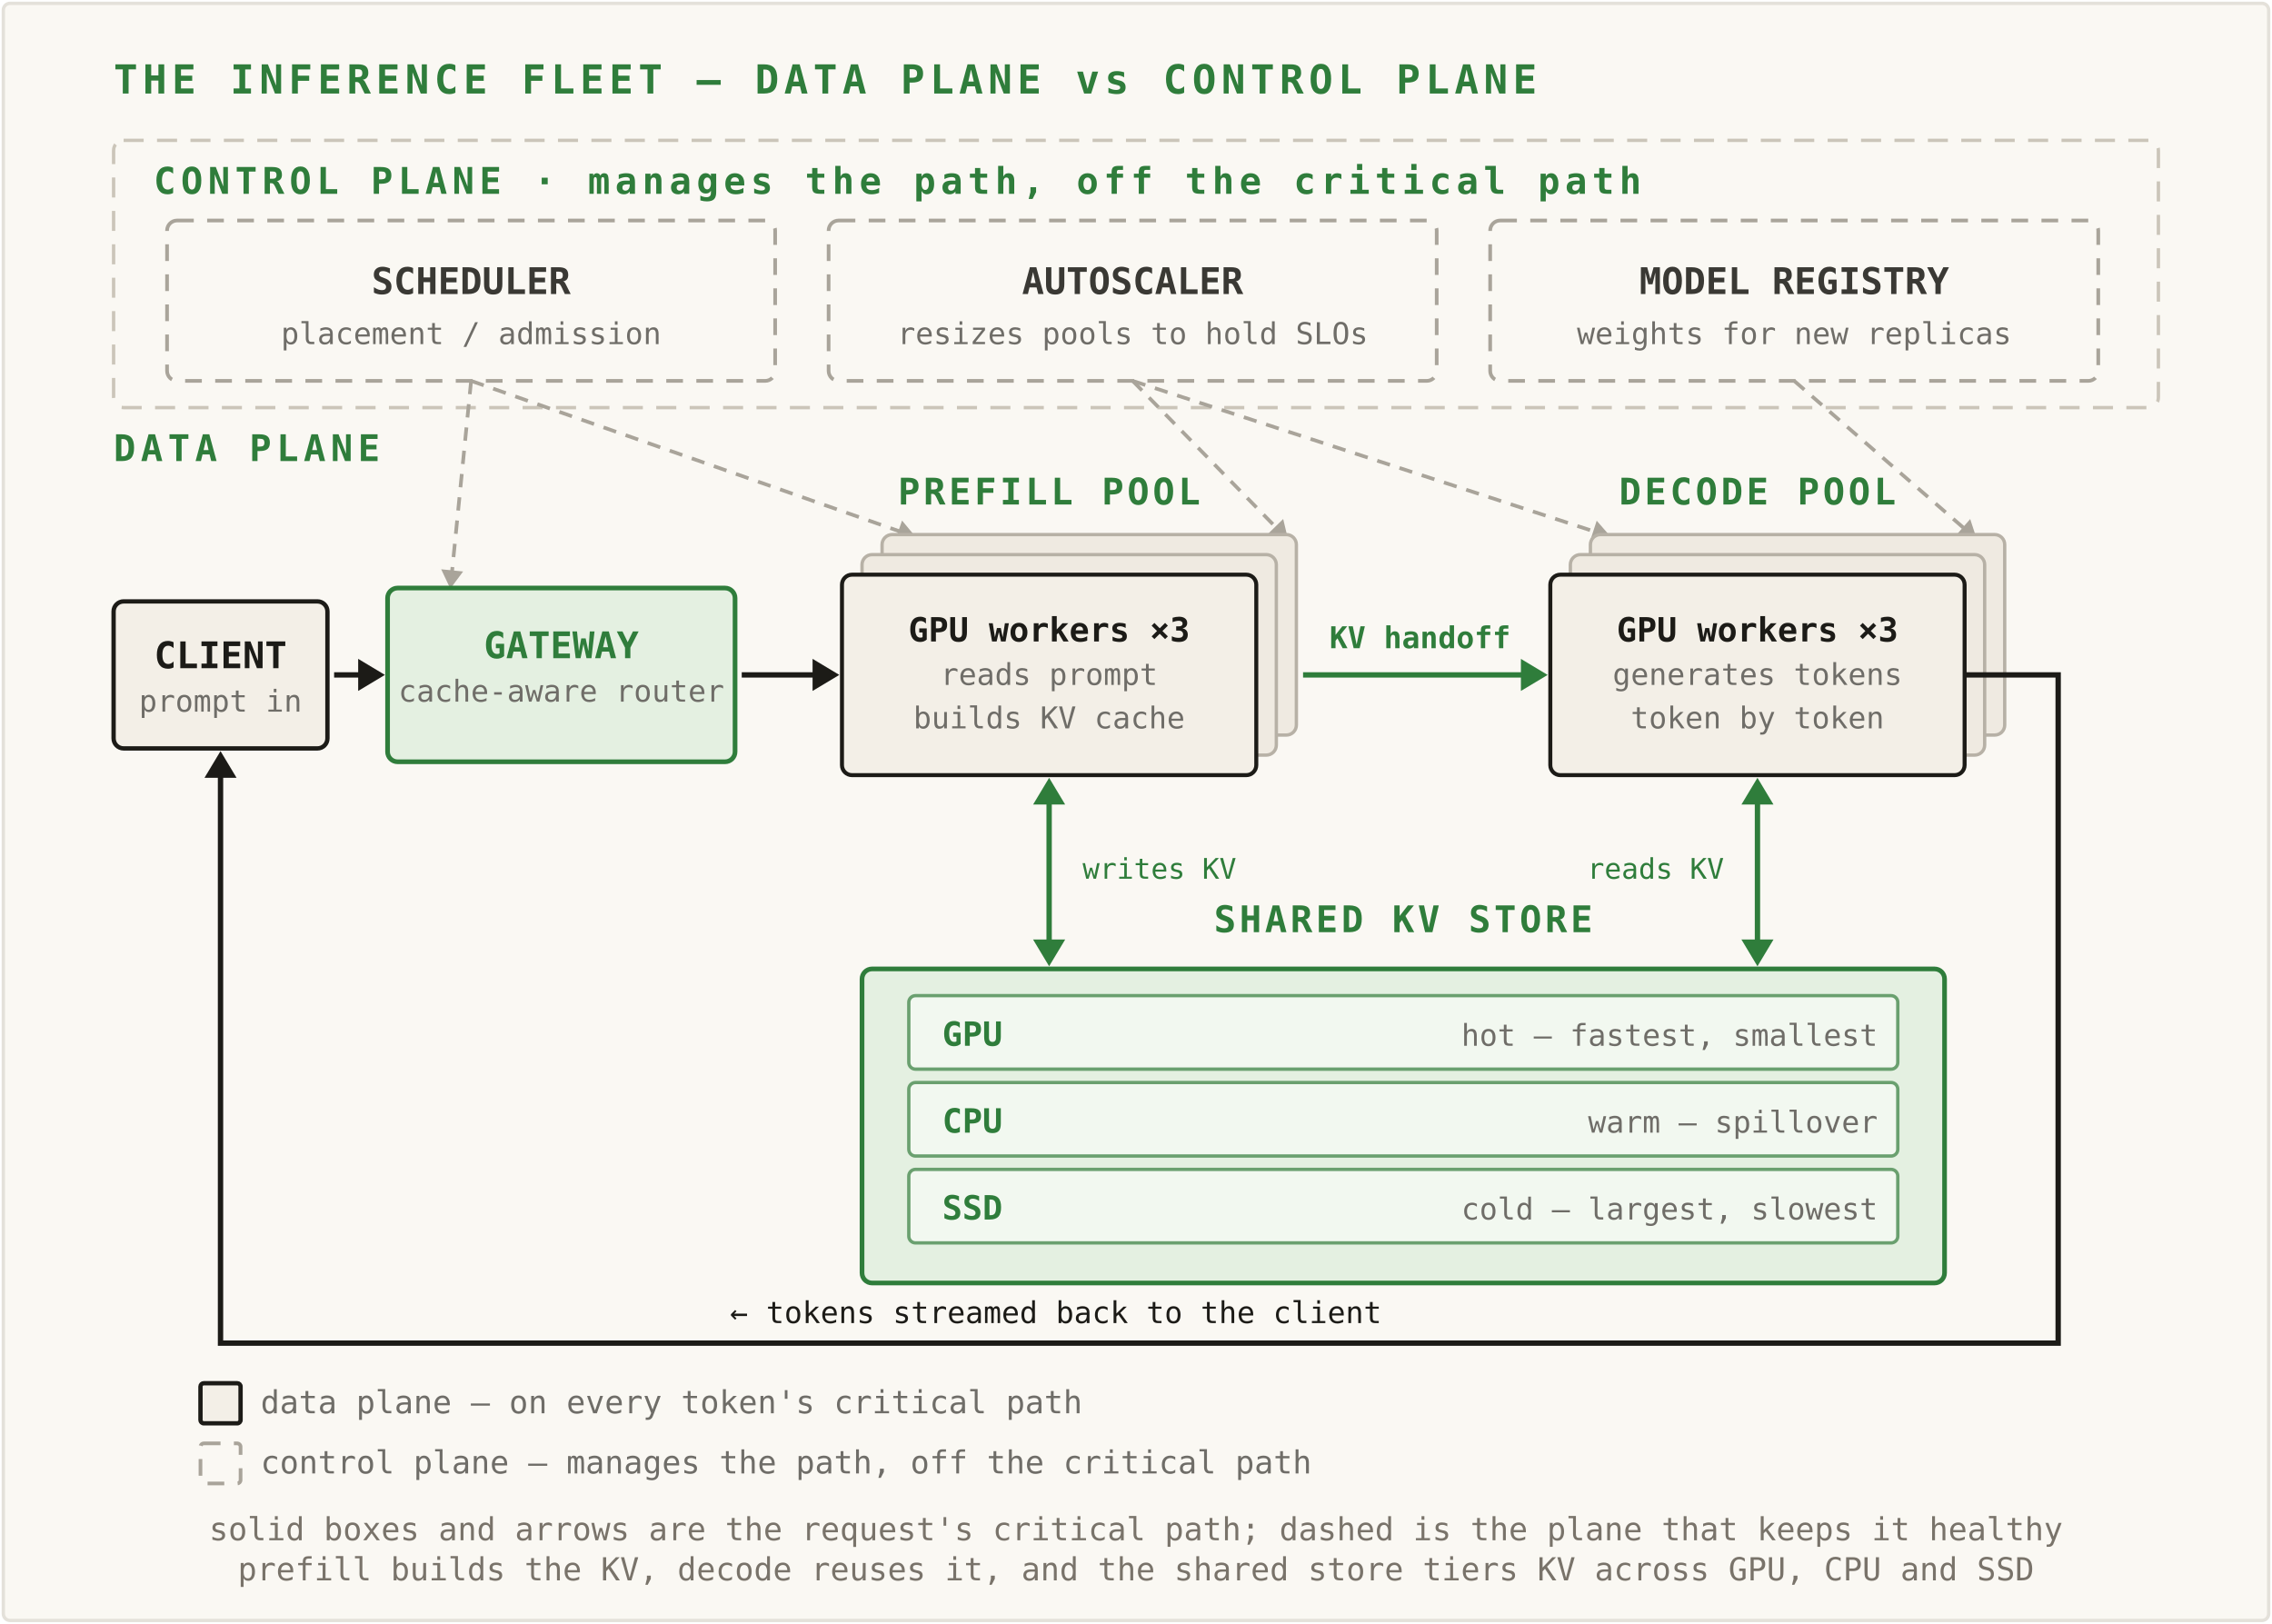
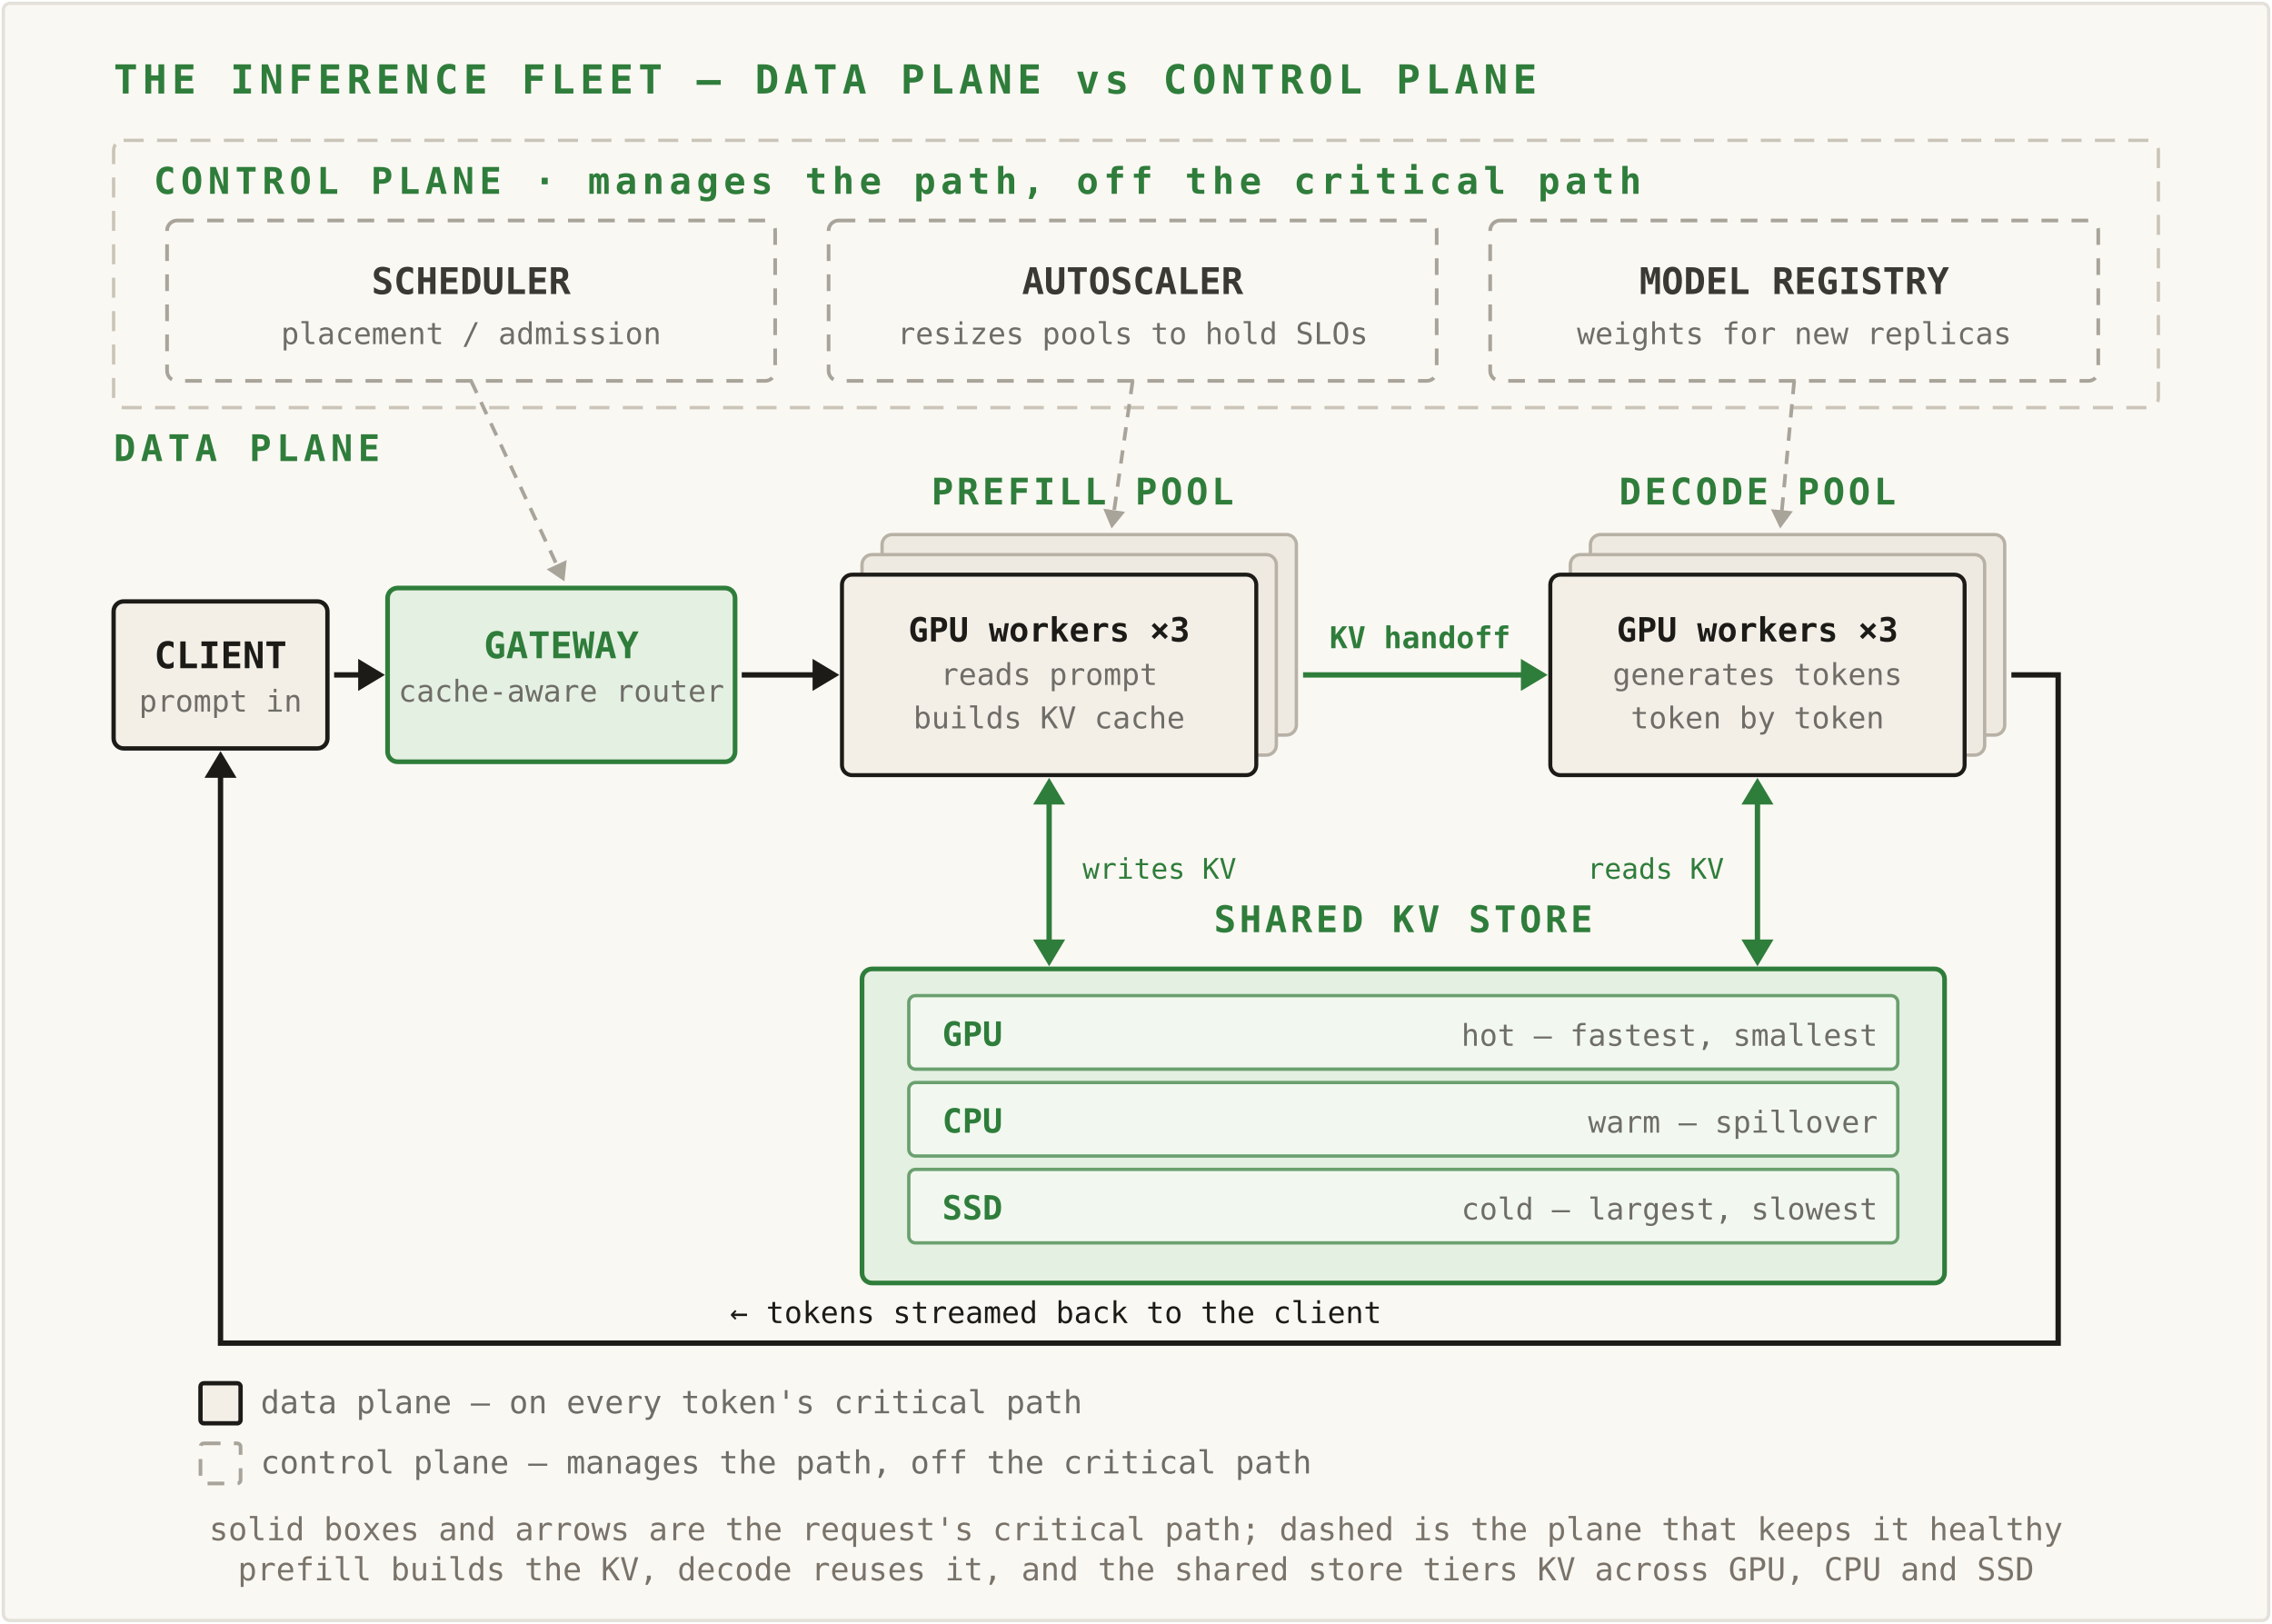
<svg xmlns="http://www.w3.org/2000/svg" viewBox="0 0 680 486" role="img" aria-label="A map of a production LLM inference fleet, split into two planes. The data plane is drawn with solid boxes and solid arrows as the strong left-to-right spine: a client sends a prompt into a green cache-aware gateway and router, which forwards it to a prefill pool — a stack of GPU workers that reads the prompt and builds the KV cache — which hands that KV across a green KV-handoff arrow to a decode pool of GPU workers that generates tokens; the tokens then stream back along the bottom to the client. Below the two pools sits a wide green shared KV store that both pools read from and write to, drawn as three stacked tiers — GPU (hot, fastest), CPU (warm, spillover) and SSD (cold, largest) — top to bottom. Hovering above, drawn with dashed borders and dashed arrows to mark it as off the critical path, is the control plane: a scheduler for placement and admission, an autoscaler that resizes pools to hold SLOs, and a model registry that holds weights for new replicas, each connected down into the router and pools by light dashed lines. The legend fixes the reading: a solid box is the data plane, on every token's critical path, while a dashed box is the control plane, which manages the path but sits off it.">
  <style>
    .bg     { fill:#faf8f3; stroke:#e4e1da; }
    .ey     { font:600 12px 'JetBrains Mono',ui-monospace,monospace; letter-spacing:1.5px; fill:#2f7d3b; }
    .plane  { font:600 11px 'JetBrains Mono',ui-monospace,monospace; letter-spacing:1.5px; fill:#2f7d3b; }
    .band   { fill:none; stroke:#cbc5b9; stroke-width:1; stroke-dasharray:6 4; }
    .cbox   { fill:#faf8f3; stroke:#a9a49a; stroke-width:1.1; stroke-dasharray:5 4; }
    .ctitle { font:600 11px 'JetBrains Mono',ui-monospace,monospace; fill:#3a3934; }
    .csub   { font:400 9px 'JetBrains Mono',ui-monospace,monospace; fill:#6f6d68; }
    .node   { fill:#f3efe7; stroke:#1c1b17; stroke-width:1.3; }
    .gnode  { fill:#e4f0e1; stroke:#2f7d3b; stroke-width:1.4; }
    .ntitle { font:600 11px 'JetBrains Mono',ui-monospace,monospace; fill:#1c1b17; }
    .gtitle { font:600 11px 'JetBrains Mono',ui-monospace,monospace; fill:#2f7d3b; }
    .nsub   { font:400 9px 'JetBrains Mono',ui-monospace,monospace; fill:#6f6d68; }
    .ntl    { font:600 10px 'JetBrains Mono',ui-monospace,monospace; fill:#1c1b17; }
    .card   { fill:#f3efe7; stroke:#1c1b17; stroke-width:1.2; }
    .cardb  { fill:#efeae1; stroke:#b7b1a6; stroke-width:1; }
    .pttl   { font:600 11px 'JetBrains Mono',ui-monospace,monospace; letter-spacing:1px; fill:#2f7d3b; }
    .store  { fill:#e4f0e1; stroke:#2f7d3b; stroke-width:1.4; }
    .slab   { fill:#f2f8f0; stroke:#6aa06f; stroke-width:1; }
    .slbl   { font:700 10px 'JetBrains Mono',ui-monospace,monospace; fill:#2f7d3b; }
    .ssub   { font:400 9px 'JetBrains Mono',ui-monospace,monospace; fill:#6f6d68; }
    .flow   { stroke:#1c1b17; stroke-width:1.6; fill:none; }
    .flowg  { stroke:#2f7d3b; stroke-width:1.6; fill:none; }
    .ctrl   { stroke:#a9a49a; stroke-width:1.1; fill:none; stroke-dasharray:4 3; }
    .alab   { font:400 9px 'JetBrains Mono',ui-monospace,monospace; fill:#1c1b17; }
    .alabg  { font:600 9px 'JetBrains Mono',ui-monospace,monospace; fill:#2f7d3b; }
    .alabk  { font:400 8.5px 'JetBrains Mono',ui-monospace,monospace; fill:#2f7d3b; }
    .lbls   { font:400 9.5px 'JetBrains Mono',ui-monospace,monospace; fill:#6f6d68; }
    .note   { font:400 9.5px 'JetBrains Mono',ui-monospace,monospace; fill:#79736a; }
  </style>
  <defs>
    <marker id="ad" markerWidth="8" markerHeight="8" refX="6" refY="3" orient="auto-start-reverse">
      <path d="M3,0 L8,3 L3,6 Z" fill="#1c1b17" />
    </marker>
    <marker id="ag" markerWidth="8" markerHeight="8" refX="6" refY="3" orient="auto-start-reverse">
      <path d="M3,0 L8,3 L3,6 Z" fill="#2f7d3b" />
    </marker>
    <marker id="agr" markerWidth="8" markerHeight="8" refX="6" refY="3" orient="auto-start-reverse">
      <path d="M3,0 L8,3 L3,6 Z" fill="#a9a49a" />
    </marker>
  </defs>
  <rect class="bg" x="1" y="1" width="678" height="484" rx="2" />
  <text class="ey" x="34" y="28">THE INFERENCE FLEET — DATA PLANE vs CONTROL PLANE</text>
  <rect class="band" x="34" y="42" width="612" height="80" rx="3" />
  <text class="plane" x="46" y="58">CONTROL PLANE · manages the path, off the critical path</text>
  <rect class="cbox" x="50" y="66" width="182" height="48" rx="3" />
  <text class="ctitle" x="141" y="88" text-anchor="middle">SCHEDULER</text>
  <text class="csub" x="141" y="103" text-anchor="middle">placement / admission</text>
  <rect class="cbox" x="248" y="66" width="182" height="48" rx="3" />
  <text class="ctitle" x="339" y="88" text-anchor="middle">AUTOSCALER</text>
  <text class="csub" x="339" y="103" text-anchor="middle">resizes pools to hold SLOs</text>
  <rect class="cbox" x="446" y="66" width="182" height="48" rx="3" />
  <text class="ctitle" x="537" y="88" text-anchor="middle">MODEL REGISTRY</text>
  <text class="csub" x="537" y="103" text-anchor="middle">weights for new replicas</text>
-   <path class="ctrl" d="M141,114 L135,174" marker-end="url(#agr)" />
-   <path class="ctrl" d="M141,114 L272,160" marker-end="url(#agr)" />
-   <path class="ctrl" d="M339,114 L384,160" marker-end="url(#agr)" />
-   <path class="ctrl" d="M339,114 L480,160" marker-end="url(#agr)" />
-   <path class="ctrl" d="M537,114 L590,160" marker-end="url(#agr)" />
+   <path class="ctrl" d="M141,114 L168,172" marker-end="url(#agr)" />
+   <path class="ctrl" d="M339,114 L333,156" marker-end="url(#agr)" />
+   <path class="ctrl" d="M537,114 L533,156" marker-end="url(#agr)" />
  <text class="plane" x="34" y="138">DATA PLANE</text>
  <rect class="node" x="34" y="180" width="64" height="44" rx="3" />
  <text class="ntitle" x="66" y="200" text-anchor="middle">CLIENT</text>
  <text class="nsub" x="66" y="213" text-anchor="middle">prompt in</text>
  <rect class="gnode" x="116" y="176" width="104" height="52" rx="3" />
  <text class="gtitle" x="168" y="197" text-anchor="middle">GATEWAY</text>
  <text class="nsub" x="168" y="210" text-anchor="middle">cache-aware router</text>
-   <text class="pttl" x="314" y="151" text-anchor="middle">PREFILL POOL</text>
+   <text class="pttl" x="324" y="151" text-anchor="middle">PREFILL POOL</text>
  <rect class="cardb" x="264" y="160" width="124" height="60" rx="3" />
  <rect class="cardb" x="258" y="166" width="124" height="60" rx="3" />
  <rect class="card" x="252" y="172" width="124" height="60" rx="3" />
  <text class="ntl" x="314" y="192" text-anchor="middle">GPU workers ×3</text>
  <text class="nsub" x="314" y="205" text-anchor="middle">reads prompt</text>
  <text class="nsub" x="314" y="218" text-anchor="middle">builds KV cache</text>
  <text class="pttl" x="526" y="151" text-anchor="middle">DECODE POOL</text>
  <rect class="cardb" x="476" y="160" width="124" height="60" rx="3" />
  <rect class="cardb" x="470" y="166" width="124" height="60" rx="3" />
  <rect class="card" x="464" y="172" width="124" height="60" rx="3" />
  <text class="ntl" x="526" y="192" text-anchor="middle">GPU workers ×3</text>
  <text class="nsub" x="526" y="205" text-anchor="middle">generates tokens</text>
  <text class="nsub" x="526" y="218" text-anchor="middle">token by token</text>
  <path class="flow" d="M100,202 L112,202" marker-end="url(#ad)" />
  <path class="flow" d="M222,202 L248,202" marker-end="url(#ad)" />
  <path class="flowg" d="M390,202 L460,202" marker-end="url(#ag)" />
  <text class="alabg" x="425" y="194" text-anchor="middle">KV handoff</text>
-   <path class="flow" d="M588,202 L616,202 L616,402 L66,402 L66,228" marker-end="url(#ad)" />
+   <path class="flow" d="M602,202 L616,202 L616,402 L66,402 L66,228" marker-end="url(#ad)" />
  <text class="alab" x="316" y="396" text-anchor="middle">← tokens streamed back to the client</text>
  <path class="flowg" d="M314,236 L314,286" marker-start="url(#ag)" marker-end="url(#ag)" />
  <path class="flowg" d="M526,236 L526,286" marker-start="url(#ag)" marker-end="url(#ag)" />
  <text class="alabk" x="324" y="263">writes KV</text>
  <text class="alabk" x="516" y="263" text-anchor="end">reads KV</text>
  <text class="pttl" x="420" y="279" text-anchor="middle">SHARED KV STORE</text>
  <rect class="store" x="258" y="290" width="324" height="94" rx="3" />
  <rect class="slab" x="272" y="298" width="296" height="22" rx="2" />
  <text class="slbl" x="282" y="313">GPU</text>
  <text class="ssub" x="562" y="313" text-anchor="end">hot — fastest, smallest</text>
  <rect class="slab" x="272" y="324" width="296" height="22" rx="2" />
  <text class="slbl" x="282" y="339">CPU</text>
  <text class="ssub" x="562" y="339" text-anchor="end">warm — spillover</text>
  <rect class="slab" x="272" y="350" width="296" height="22" rx="2" />
  <text class="slbl" x="282" y="365">SSD</text>
  <text class="ssub" x="562" y="365" text-anchor="end">cold — largest, slowest</text>
  <rect class="node" x="60" y="414" width="12" height="12" rx="1" />
  <text class="lbls" x="78" y="423">data plane — on every token's critical path</text>
  <rect class="cbox" x="60" y="432" width="12" height="12" rx="1" />
  <text class="lbls" x="78" y="441">control plane — manages the path, off the critical path</text>
  <text class="note" x="340" y="461" text-anchor="middle">solid boxes and arrows are the request's critical path; dashed is the plane that keeps it healthy</text>
  <text class="note" x="340" y="473" text-anchor="middle">prefill builds the KV, decode reuses it, and the shared store tiers KV across GPU, CPU and SSD</text>
</svg>
